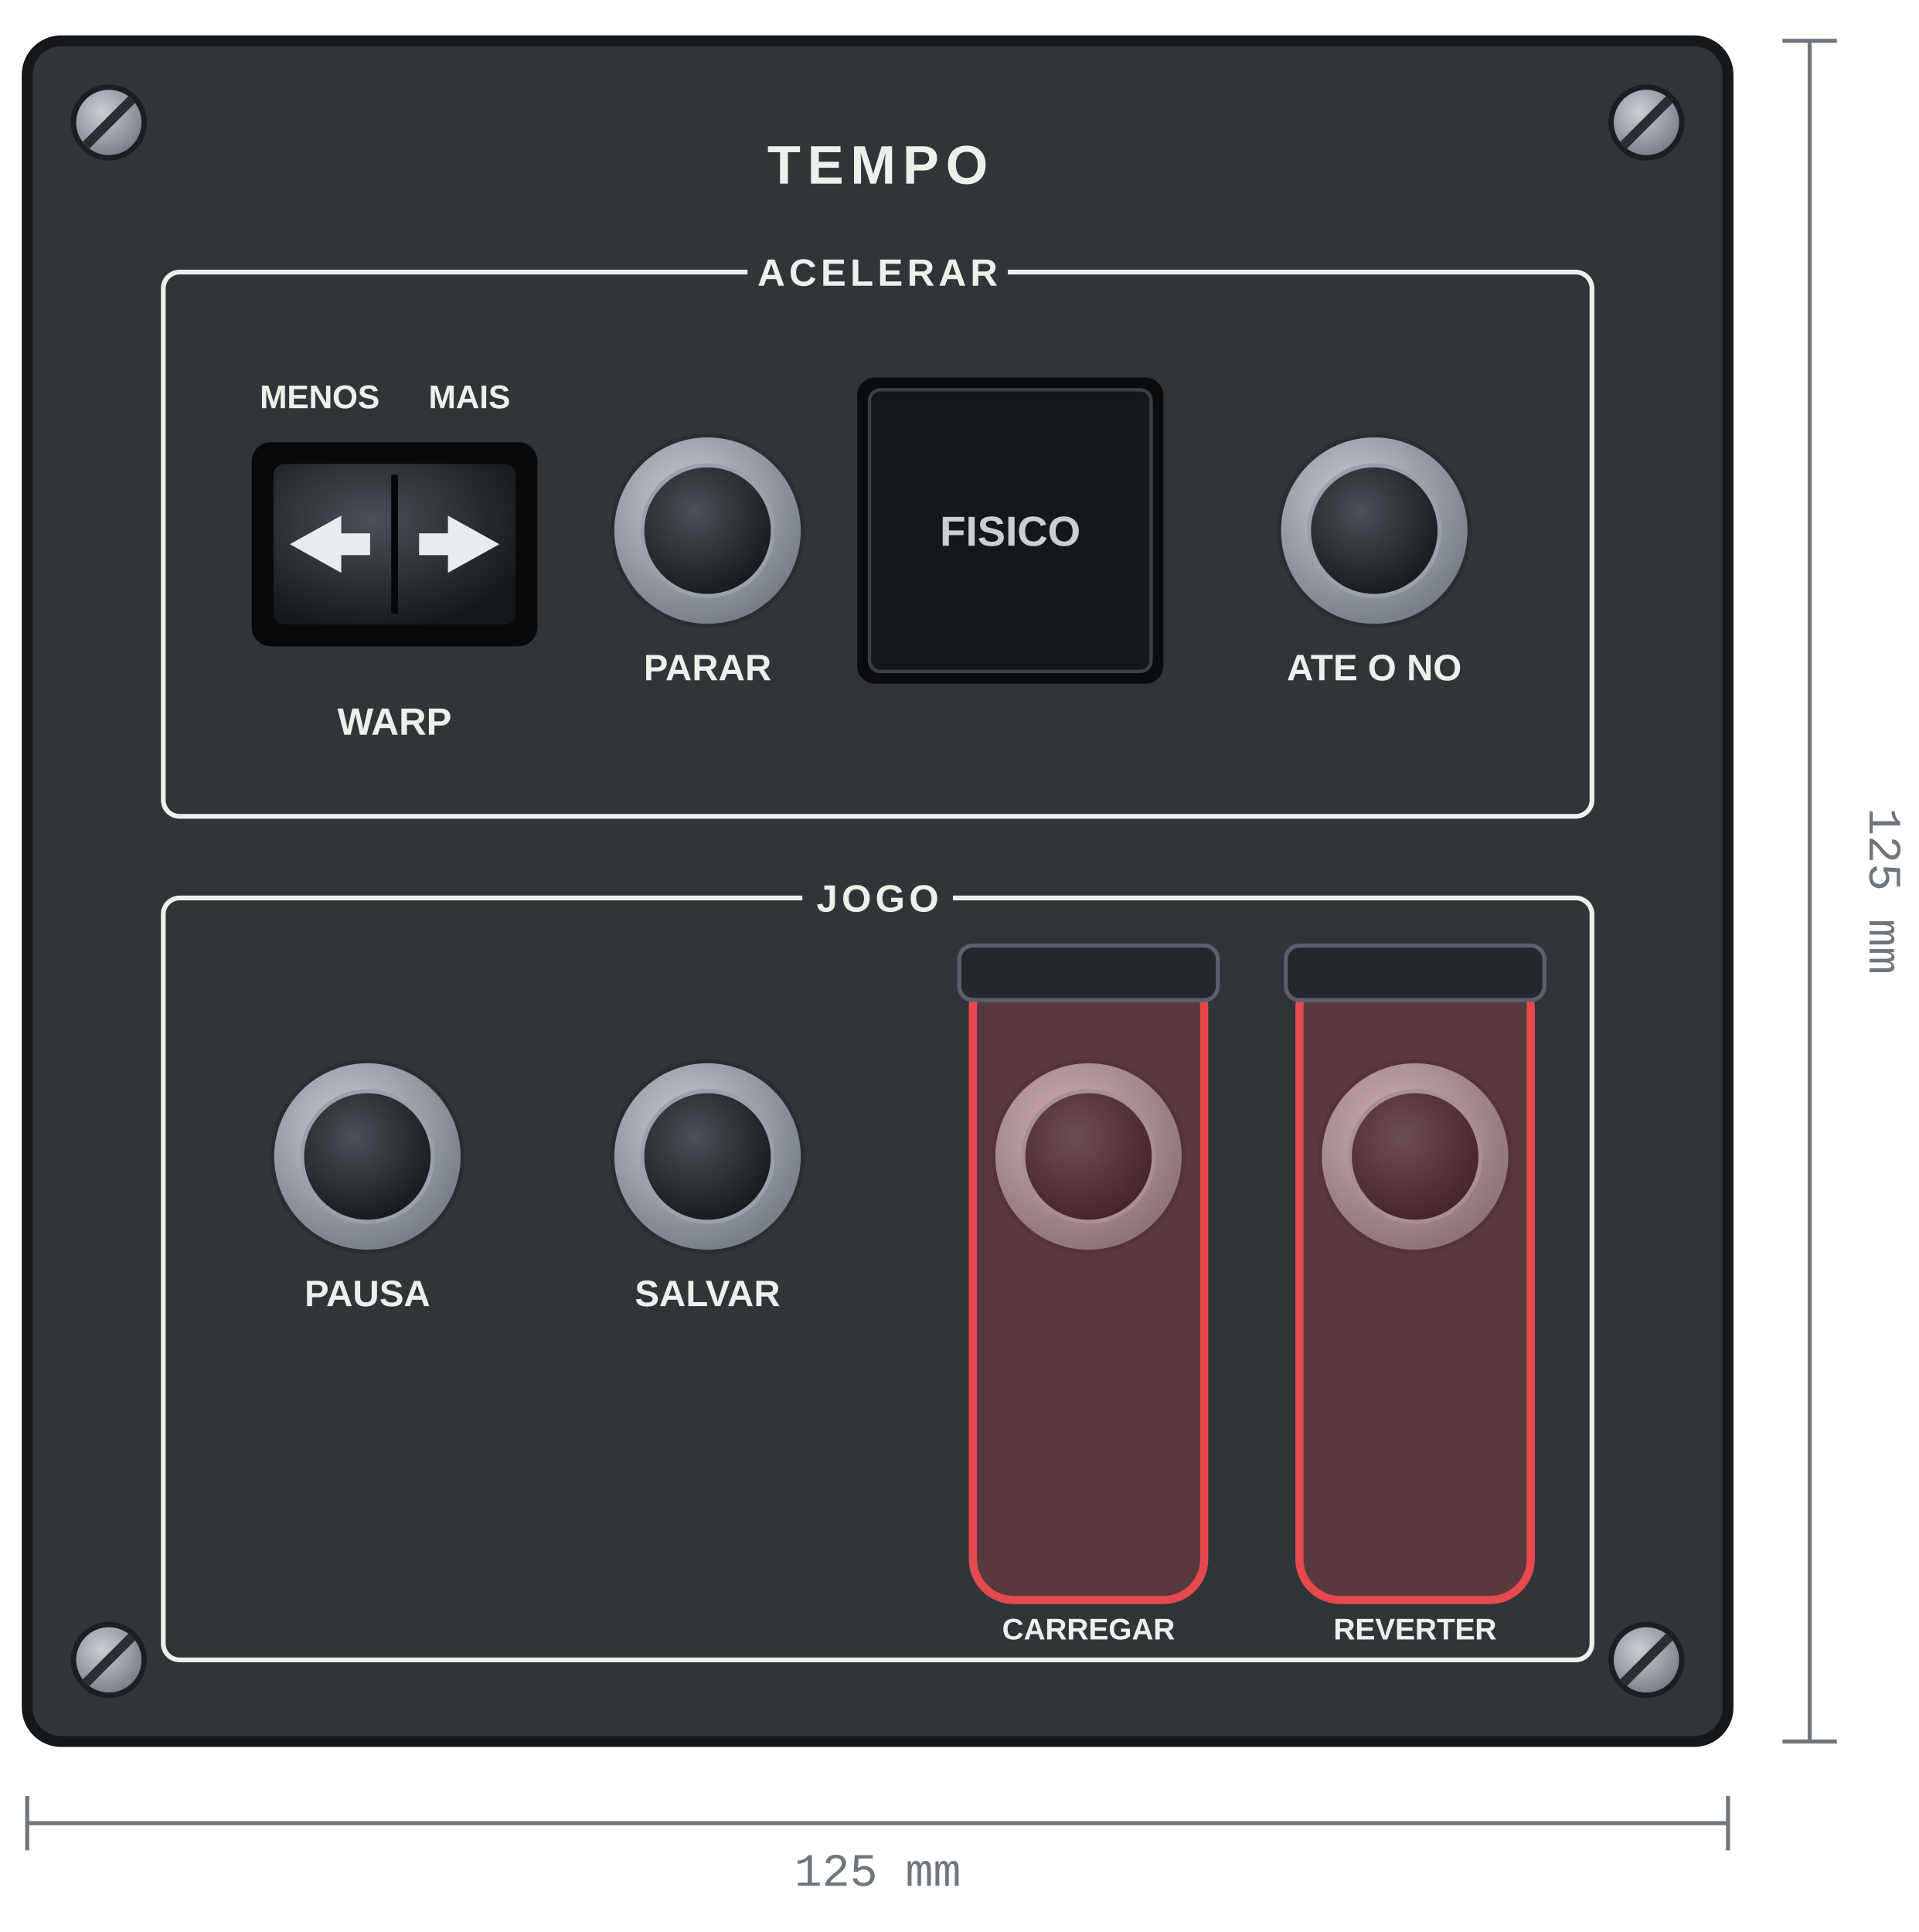
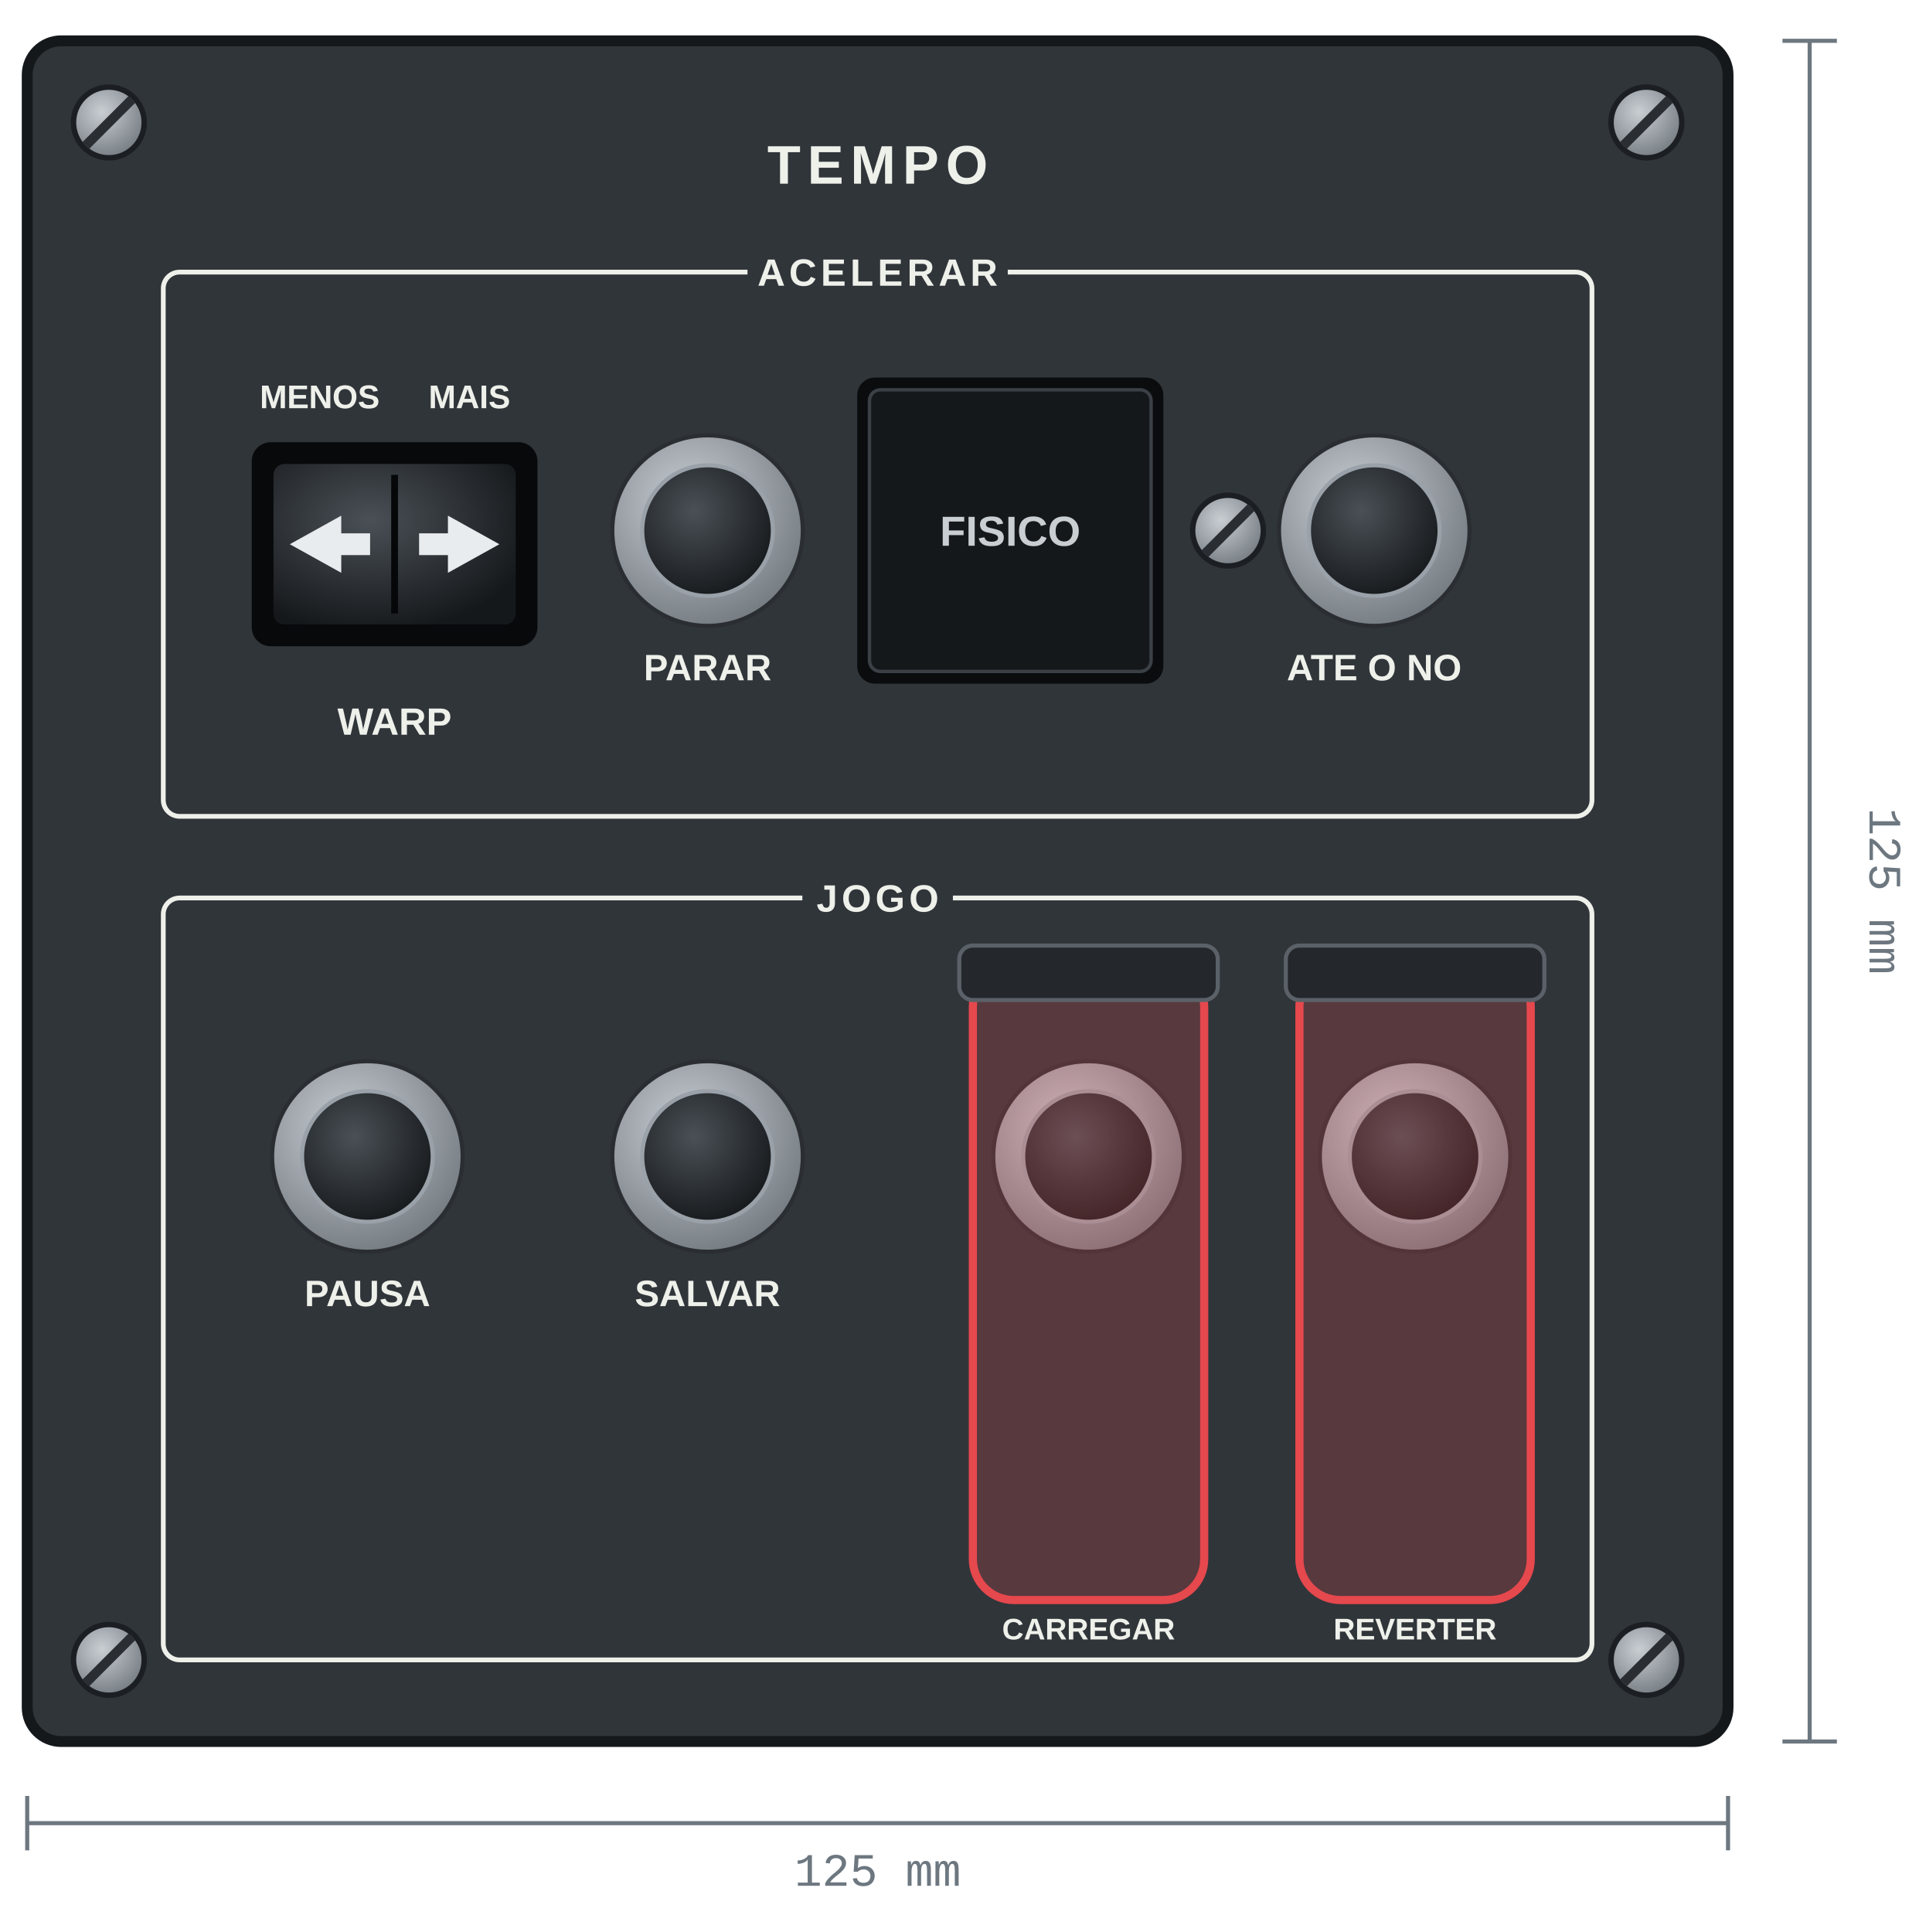
<svg xmlns="http://www.w3.org/2000/svg" viewBox="-2 -3 141 142" width="564" height="568" role="img" aria-label="Tempo, 125 por 125 mm: tecla do WARP, PARAR, korry FISICO, ATE O NO, PAUSA, SALVAR, e CARREGAR e REVERTER com capa">
  <style>.lg{font-family:"B612","Arial Narrow",Arial,sans-serif;font-weight:700}.lcdt{font-family:"B612 Mono","Courier New",monospace;font-weight:700}.dimline{stroke:#6d7780;stroke-width:.3;fill:none}.dimtext{fill:#6d7780;font-family:"B612 Mono","Courier New",monospace;font-size:3.4px}</style>
  <defs>
    <pattern id="zebra" width="6" height="6" patternUnits="userSpaceOnUse" patternTransform="rotate(45)">
      <rect width="6" height="6" fill="#1b1d1f" />
      <rect width="3" height="6" fill="#e7b416" />
    </pattern>
    <radialGradient id="knob" cx="40%" cy="35%" r="70%">
      <stop offset="0" stop-color="#4a5056" />
      <stop offset="1" stop-color="#15181b" />
    </radialGradient>
    <radialGradient id="nut" cx="40%" cy="35%" r="75%">
      <stop offset="0" stop-color="#c9ced3" />
      <stop offset="1" stop-color="#6c7379" />
    </radialGradient>
  </defs>
  <rect x="0" y="0" width="125" height="125" rx="2.5" fill="#30353a" stroke="#15181b" stroke-width=".8" />
  <circle cx="6" cy="6" r="2.6" fill="url(#nut)" stroke="#1b1f23" stroke-width=".4" />
  <line x1="4.3" y1="7.7" x2="7.7" y2="4.3" stroke="#2a2e32" stroke-width=".7" />
  <circle cx="119" cy="6" r="2.6" fill="url(#nut)" stroke="#1b1f23" stroke-width=".4" />
  <line x1="117.3" y1="7.7" x2="120.7" y2="4.3" stroke="#2a2e32" stroke-width=".7" />
  <circle cx="6" cy="119" r="2.6" fill="url(#nut)" stroke="#1b1f23" stroke-width=".4" />
  <line x1="4.3" y1="120.7" x2="7.7" y2="117.3" stroke="#2a2e32" stroke-width=".7" />
  <circle cx="119" cy="119" r="2.6" fill="url(#nut)" stroke="#1b1f23" stroke-width=".4" />
  <line x1="117.3" y1="120.7" x2="120.7" y2="117.3" stroke="#2a2e32" stroke-width=".7" />
  <text class="lg" x="62.5" y="10.5" font-size="4" text-anchor="middle" fill="#eef0ea" letter-spacing=".5">TEMPO</text>
  <rect x="10" y="17" width="105" height="40" rx="1.2" fill="none" stroke="#eef0ea" stroke-width=".35" />
  <rect x="52.936" y="15" width="19.128" height="4" fill="#30353a" />
  <text class="lg" x="62.5" y="18" font-size="2.8" text-anchor="middle" fill="#eef0ea" letter-spacing=".3">ACELERAR</text>
  <text class="lg" x="21.5" y="27" font-size="2.4" text-anchor="middle" fill="#eef0ea">MENOS</text>
  <text class="lg" x="32.5" y="27" font-size="2.4" text-anchor="middle" fill="#eef0ea">MAIS</text>
  <rect x="16.5" y="29.5" width="21" height="15" rx="1.4" fill="#08090a" />
  <rect x="18.1" y="31.1" width="17.8" height="11.8" rx=".8" fill="url(#knob)" />
  <line x1="27" y1="31.9" x2="27" y2="42.1" stroke="#060708" stroke-width=".5" />
  <polygon points="19.30 37.00 23.08 34.90 23.08 39.10" fill="#e9ecef" />
  <rect x="23" y="36.2" width="2.2" height="1.6" fill="#e9ecef" />
  <polygon points="34.70 37.00 30.92 34.90 30.92 39.10" fill="#e9ecef" />
  <rect x="28.8" y="36.2" width="2.2" height="1.6" fill="#e9ecef" />
  <text class="lg" x="27" y="51" font-size="2.8" text-anchor="middle" fill="#eef0ea">WARP</text>
  <circle cx="50" cy="36" r="7" fill="url(#nut)" stroke="#2a2e32" stroke-width=".3" />
  <circle cx="50" cy="36" r="4.8" fill="url(#knob)" stroke="#9aa1a8" stroke-width=".3" />
  <text class="lg" x="50" y="47" font-size="2.7" text-anchor="middle" fill="#eef0ea">PARAR</text>
  <rect x="61" y="24.75" width="22.5" height="22.5" rx="1.3" fill="#0a0c0d" />
  <rect x="61.9" y="25.65" width="20.7" height="20.7" rx=".8" fill="#15181b" stroke="#3a4046" stroke-width=".25" />
  <text class="lg" x="72.25" y="37.116" font-size="3.1" text-anchor="middle" fill="#c9ced3">FISICO</text>
  <circle cx="99" cy="36" r="7" fill="url(#nut)" stroke="#2a2e32" stroke-width=".3" />
  <circle cx="99" cy="36" r="4.8" fill="url(#knob)" stroke="#9aa1a8" stroke-width=".3" />
  <text class="lg" x="99" y="47" font-size="2.7" text-anchor="middle" fill="#eef0ea">ATE O NO</text>
  <rect x="10" y="63" width="105" height="56" rx="1.2" fill="none" stroke="#eef0ea" stroke-width=".35" />
  <rect x="56.968" y="61" width="11.064" height="4" fill="#30353a" />
  <text class="lg" x="62.5" y="64" font-size="2.8" text-anchor="middle" fill="#eef0ea" letter-spacing=".3">JOGO</text>
  <circle cx="25" cy="82" r="7" fill="url(#nut)" stroke="#2a2e32" stroke-width=".3" />
  <circle cx="25" cy="82" r="4.8" fill="url(#knob)" stroke="#9aa1a8" stroke-width=".3" />
  <text class="lg" x="25" y="93" font-size="2.7" text-anchor="middle" fill="#eef0ea">PAUSA</text>
  <circle cx="50" cy="82" r="7" fill="url(#nut)" stroke="#2a2e32" stroke-width=".3" />
  <circle cx="50" cy="82" r="4.8" fill="url(#knob)" stroke="#9aa1a8" stroke-width=".3" />
  <text class="lg" x="50" y="93" font-size="2.7" text-anchor="middle" fill="#eef0ea">SALVAR</text>
  <circle cx="78" cy="82" r="7" fill="url(#nut)" stroke="#2a2e32" stroke-width=".3" />
  <circle cx="78" cy="82" r="4.8" fill="url(#knob)" stroke="#9aa1a8" stroke-width=".3" />
  <text class="lg" x="78" y="93" font-size="2.7" text-anchor="middle" fill="#eef0ea" />
  <rect x="69.5" y="68" width="17" height="46.6" rx="3" fill="#e5484d" opacity=".22" />
  <rect x="69.5" y="68" width="17" height="46.6" rx="3" fill="none" stroke="#e5484d" stroke-width=".6" />
  <rect x="68.5" y="66.5" width="19" height="4" rx="1" fill="#24282c" stroke="#5b6168" stroke-width=".3" />
  <circle cx="102" cy="82" r="7" fill="url(#nut)" stroke="#2a2e32" stroke-width=".3" />
  <circle cx="102" cy="82" r="4.8" fill="url(#knob)" stroke="#9aa1a8" stroke-width=".3" />
  <text class="lg" x="102" y="93" font-size="2.7" text-anchor="middle" fill="#eef0ea" />
  <rect x="93.5" y="68" width="17" height="46.6" rx="3" fill="#e5484d" opacity=".22" />
  <rect x="93.5" y="68" width="17" height="46.6" rx="3" fill="none" stroke="#e5484d" stroke-width=".6" />
  <rect x="92.5" y="66.5" width="19" height="4" rx="1" fill="#24282c" stroke="#5b6168" stroke-width=".3" />
  <text class="lg" x="78" y="117.5" font-size="2.2" text-anchor="middle" fill="#eef0ea">CARREGAR</text>
  <text class="lg" x="102" y="117.5" font-size="2.2" text-anchor="middle" fill="#eef0ea">REVERTER</text>
+   <circle cx="88.25" cy="36" r="2.6" fill="url(#nut)" stroke="#1b1f23" stroke-width=".4" />
+   <line x1="86.55" y1="37.7" x2="89.95" y2="34.3" stroke="#2a2e32" stroke-width=".7" />
  <line class="dimline" x1="0" y1="131" x2="125" y2="131" />
  <line class="dimline" x1="0" y1="129" x2="0" y2="133" />
  <line class="dimline" x1="125" y1="129" x2="125" y2="133" />
  <text class="dimtext" x="62.5" y="135.6" text-anchor="middle">125 mm</text>
  <line class="dimline" x1="131" y1="0" x2="131" y2="125" />
  <line class="dimline" x1="129" y1="0" x2="133" y2="0" />
  <line class="dimline" x1="129" y1="125" x2="133" y2="125" />
  <text class="dimtext" transform="translate(135.4 62.5) rotate(90)" text-anchor="middle">125 mm</text>
</svg>
